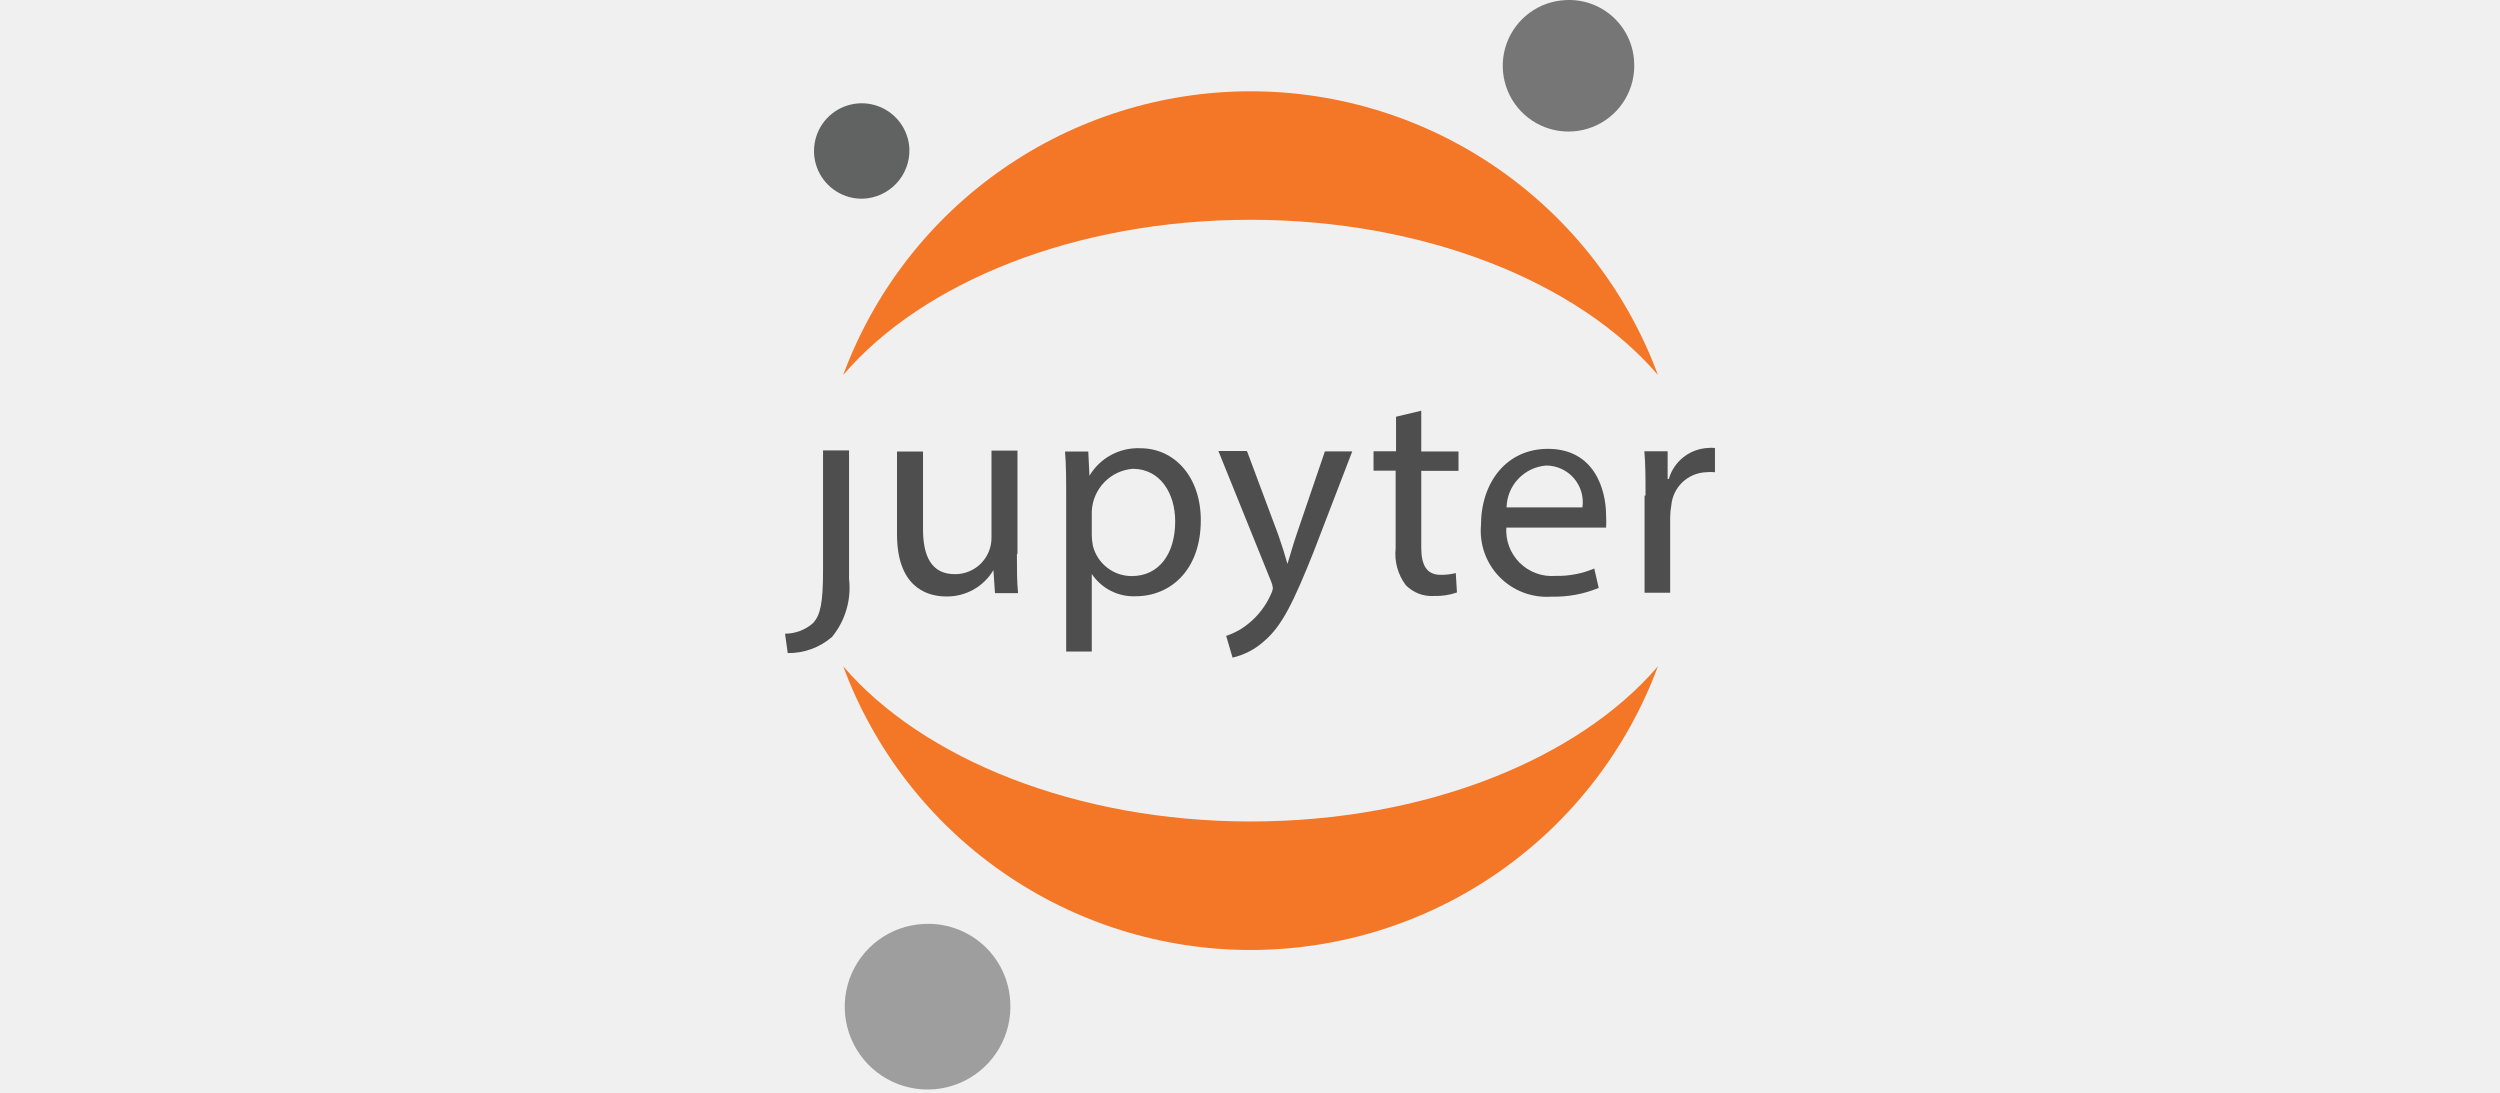
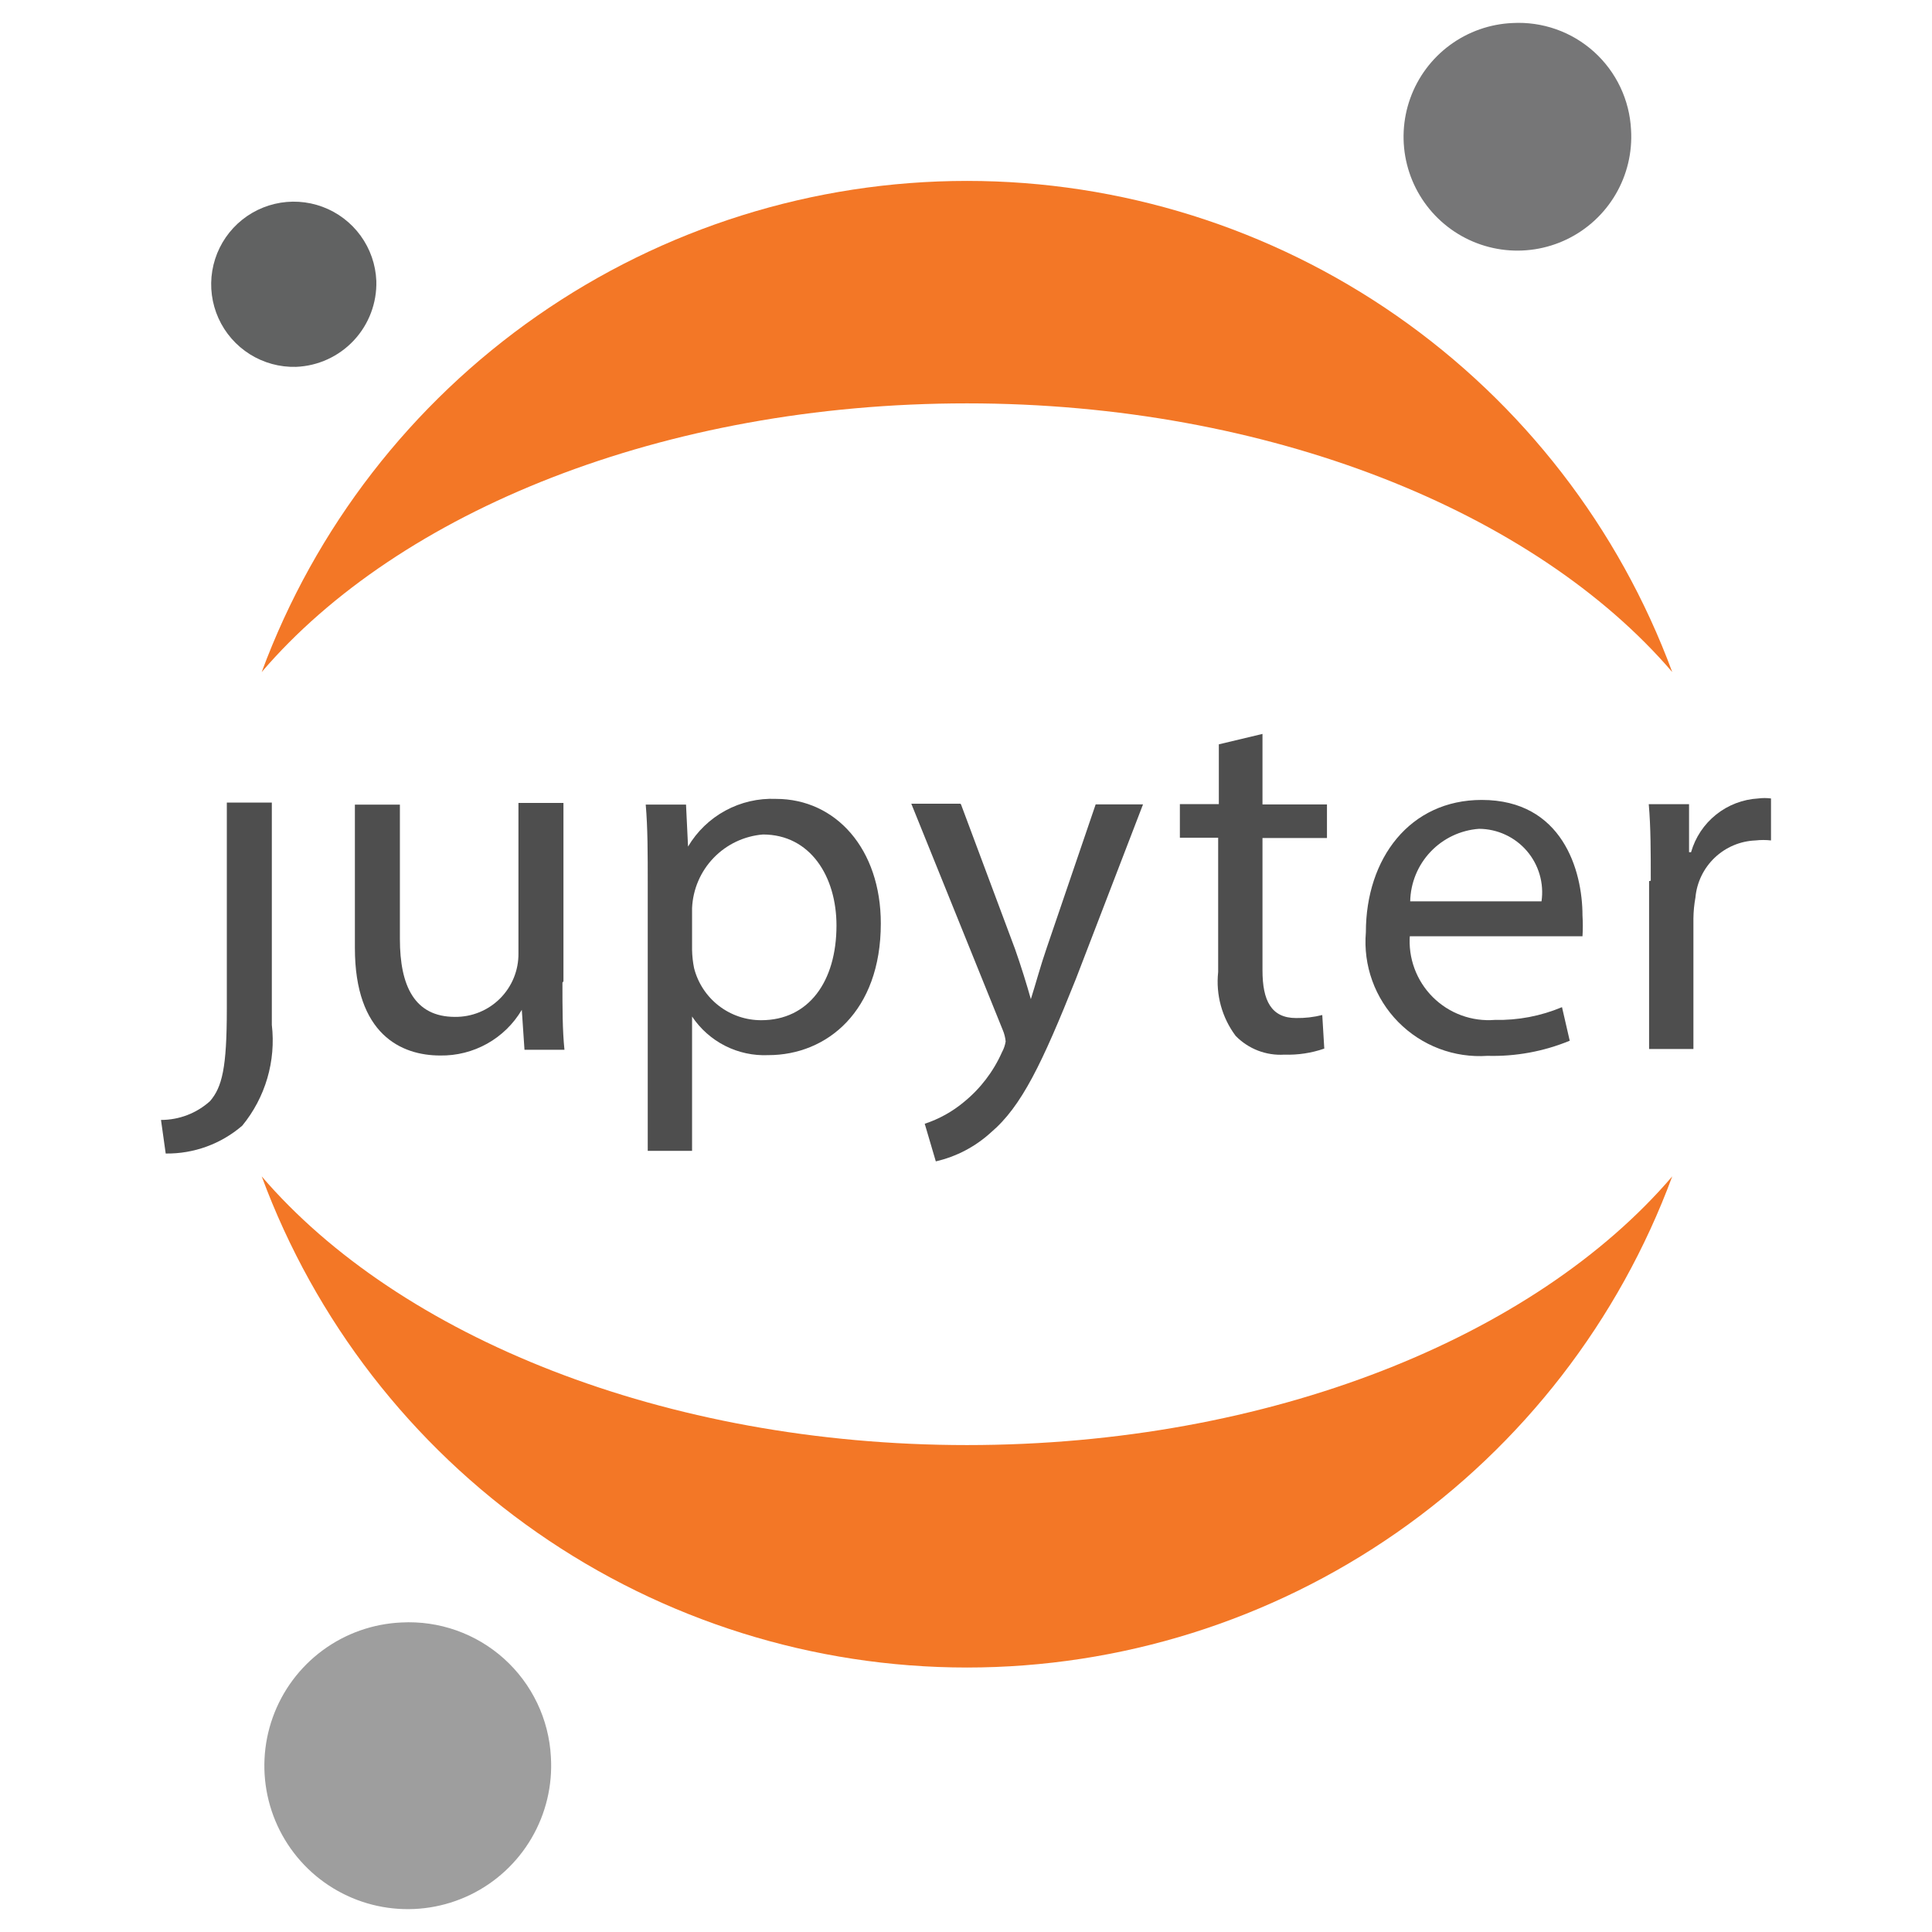
- <svg xmlns="http://www.w3.org/2000/svg" xmlns:ns1="http://vectornator.io" height="100%" stroke-miterlimit="10" style="fill-rule:nonzero;clip-rule:evenodd;stroke-linecap:round;stroke-linejoin:round;" version="1.1" viewBox="0 0 515 225" width="100%" xml:space="preserve">
+ <svg xmlns="http://www.w3.org/2000/svg" xmlns:ns1="http://vectornator.io" height="100%" stroke-miterlimit="10" style="fill-rule:nonzero;clip-rule:evenodd;stroke-linecap:round;stroke-linejoin:round;" version="1.1" viewBox="0 0 600 600" width="100%" xml:space="preserve">
  <defs />
-   <clipPath id="ArtboardFrame">
-     <rect height="225" width="515" x="0" y="0" />
-   </clipPath>
-   <g clip-path="url(#ArtboardFrame)" id="Canvas" ns1:layerName="Canvas">
+   <path d="M0 0L600 0L600 600L0 600L0 0Z" fill="#ffffff" fill-rule="nonzero" opacity="1" stroke="none" />
+   <g id="Canvas" ns1:layerName="Canvas">
    <g opacity="1" ns1:layerName="Group">
      <g opacity="1" ns1:layerName="g">
-         <path d="M169.548 117.352C169.548 124.345 168.988 126.623 167.55 128.301C165.949 129.743 163.87 130.54 161.716 130.539L162.275 134.535C165.615 134.58 168.857 133.4 171.386 131.218C172.747 129.558 173.76 127.642 174.364 125.582C174.968 123.522 175.151 121.362 174.903 119.23L174.903 92.776L169.548 92.776L169.548 117.192L169.548 117.352Z" fill="#4e4e4e" fill-rule="nonzero" opacity="1" stroke="none" ns1:layerName="path" />
-         <path d="M209.482 114.2C209.482 117.197 209.482 119.874 209.721 122.192L204.966 122.192L204.647 117.437C203.652 119.119 202.229 120.508 200.524 121.463C198.818 122.418 196.89 122.904 194.936 122.871C190.301 122.871 184.786 120.354 184.786 110.084L184.786 93.021L190.141 93.021L190.141 109.005C190.141 114.56 191.859 118.276 196.694 118.276C197.689 118.287 198.676 118.099 199.597 117.723C200.518 117.347 201.355 116.791 202.059 116.088C202.762 115.384 203.318 114.547 203.694 113.626C204.07 112.705 204.258 111.718 204.247 110.724L204.247 92.821L209.602 92.821L209.602 114.04L209.482 114.2Z" fill="#4e4e4e" fill-rule="nonzero" opacity="1" stroke="none" ns1:layerName="path" />
-         <path d="M219.632 102.528C219.632 98.811 219.632 95.774 219.392 93.017L224.187 93.017L224.427 98.012C225.495 96.207 227.033 94.727 228.877 93.727C230.721 92.728 232.801 92.248 234.896 92.338C242.009 92.338 247.364 98.292 247.364 107.163C247.364 117.633 240.93 122.827 233.977 122.827C232.198 122.907 230.428 122.526 228.839 121.721C227.249 120.916 225.895 119.714 224.906 118.232L224.906 118.232L224.906 134.216L219.632 134.216L219.632 102.648L219.632 102.528ZM224.906 110.32C224.921 111.045 225.001 111.767 225.146 112.478C225.599 114.252 226.632 115.825 228.079 116.946C229.527 118.068 231.307 118.675 233.138 118.672C238.773 118.672 242.089 114.076 242.089 107.403C242.089 101.569 238.972 96.574 233.338 96.574C231.108 96.756 229.022 97.746 227.469 99.357C225.917 100.968 225.006 103.09 224.906 105.325L224.906 110.32Z" fill="#4e4e4e" fill-rule="nonzero" opacity="1" stroke="none" ns1:layerName="path" />
-         <path d="M256.905 92.99L263.338 110.213C264.018 112.131 264.737 114.449 265.216 116.167C265.776 114.409 266.375 112.171 267.094 110.093L272.929 92.99L278.563 92.99L270.571 113.769C266.575 123.759 264.137 128.914 260.461 132.031C258.609 133.723 256.352 134.906 253.908 135.468L252.589 130.992C254.298 130.431 255.885 129.549 257.264 128.395C259.214 126.806 260.761 124.78 261.78 122.481C261.998 122.083 262.146 121.65 262.219 121.202C262.174 120.72 262.052 120.248 261.86 119.803L250.99 92.91L256.825 92.91L256.905 92.99Z" fill="#4e4e4e" fill-rule="nonzero" opacity="1" stroke="none" ns1:layerName="path" />
-         <path d="M292.778 84.607L292.778 92.999L300.451 92.999L300.451 96.995L292.778 96.995L292.778 112.739C292.778 116.336 293.817 118.414 296.774 118.414C297.824 118.431 298.872 118.31 299.891 118.054L300.131 122.05C298.603 122.579 296.991 122.823 295.376 122.769C294.306 122.836 293.234 122.671 292.234 122.285C291.233 121.898 290.329 121.3 289.581 120.531C287.954 118.354 287.211 115.641 287.503 112.939L287.503 96.955L282.948 96.955L282.948 92.959L287.583 92.959L287.583 85.846L292.778 84.607Z" fill="#4e4e4e" fill-rule="nonzero" opacity="1" stroke="none" ns1:layerName="path" />
-         <path d="M310.314 108.526C310.206 109.881 310.393 111.244 310.863 112.52C311.332 113.795 312.073 114.954 313.035 115.915C313.996 116.877 315.155 117.618 316.431 118.088C317.706 118.557 319.069 118.744 320.424 118.636C323.165 118.697 325.889 118.18 328.416 117.117L329.335 121.113C326.234 122.391 322.898 123.004 319.545 122.912C317.59 123.045 315.63 122.755 313.798 122.06C311.965 121.365 310.306 120.282 308.931 118.885C307.557 117.488 306.502 115.81 305.837 113.967C305.172 112.124 304.914 110.159 305.079 108.206C305.079 99.415 310.314 92.462 318.866 92.462C328.456 92.462 330.854 100.854 330.854 106.208C330.905 107.033 330.905 107.861 330.854 108.686L310.194 108.686L310.314 108.526ZM325.979 104.53C326.133 103.462 326.056 102.373 325.754 101.336C325.452 100.3 324.931 99.341 324.227 98.523C323.522 97.705 322.651 97.047 321.671 96.595C320.691 96.142 319.625 95.904 318.546 95.898C316.351 96.057 314.293 97.031 312.778 98.627C311.263 100.224 310.398 102.329 310.354 104.53L325.979 104.53Z" fill="#4e4e4e" fill-rule="nonzero" opacity="1" stroke="none" ns1:layerName="path" />
-         <path d="M338.979 102.077C338.979 98.641 338.979 95.683 338.739 92.966L343.534 92.966L343.534 98.68L343.774 98.68C344.277 96.917 345.317 95.354 346.749 94.208C348.181 93.062 349.935 92.391 351.766 92.287C352.27 92.221 352.78 92.221 353.284 92.287L353.284 97.282C352.674 97.211 352.057 97.211 351.446 97.282C349.632 97.352 347.906 98.08 346.589 99.331C345.273 100.581 344.457 102.267 344.293 104.075C344.144 104.893 344.064 105.722 344.053 106.553L344.053 122.097L338.779 122.097L338.779 102.117L338.979 102.077Z" fill="#4e4e4e" fill-rule="nonzero" opacity="1" stroke="none" ns1:layerName="path" />
+         <path d="M70.442 313.39C70.442 331.642 68.982 337.587 65.227 341.968C61.049 345.731 55.623 347.812 50 347.808L51.46 358.238C60.178 358.356 68.638 355.276 75.24 349.582C78.792 345.249 81.436 340.247 83.013 334.871C84.59 329.495 85.068 323.857 84.418 318.292L84.418 249.247L70.442 249.247L70.442 312.973L70.442 313.39Z" fill="#4e4e4e" fill-rule="nonzero" opacity="1" stroke="none" ns1:layerName="path" />
+         <path d="M174.671 305.164C174.671 312.986 174.671 319.974 175.296 326.023L162.885 326.023L162.051 313.612C159.455 318.003 155.742 321.629 151.291 324.12C146.839 326.612 141.807 327.88 136.706 327.796C124.608 327.796 110.215 321.226 110.215 294.421L110.215 249.886L124.191 249.886L124.191 291.605C124.191 306.102 128.676 315.802 141.296 315.802C143.892 315.83 146.468 315.339 148.872 314.358C151.276 313.378 153.46 311.927 155.296 310.091C157.132 308.255 158.583 306.07 159.564 303.666C160.545 301.262 161.036 298.686 161.008 296.09L161.008 249.365L174.984 249.365L174.984 304.747L174.671 305.164Z" fill="#4e4e4e" fill-rule="nonzero" opacity="1" stroke="none" ns1:layerName="path" />
+         <path d="M201.162 274.698C201.162 264.999 201.162 257.072 200.536 249.876L213.052 249.876L213.678 262.913C216.466 258.203 220.481 254.337 225.293 251.729C230.105 249.121 235.535 247.868 241.004 248.103C259.569 248.103 273.545 263.643 273.545 286.797C273.545 314.123 256.753 327.682 238.605 327.682C233.96 327.889 229.34 326.894 225.193 324.793C221.045 322.691 217.51 319.555 214.929 315.687L214.929 315.687L214.929 357.406L201.162 357.406L201.162 275.011L201.162 274.698ZM214.929 295.036C214.967 296.929 215.177 298.814 215.555 300.669C216.739 305.3 219.432 309.404 223.21 312.332C226.988 315.26 231.635 316.844 236.415 316.835C251.121 316.835 259.777 304.84 259.777 287.423C259.777 272.195 251.642 259.158 236.936 259.158C231.117 259.635 225.671 262.218 221.619 266.423C217.568 270.627 215.189 276.166 214.929 281.999L214.929 295.036Z" fill="#4e4e4e" fill-rule="nonzero" opacity="1" stroke="none" ns1:layerName="path" />
+         <path d="M298.446 249.805L315.238 294.757C317.011 299.763 318.888 305.813 320.14 310.297C321.6 305.708 323.164 299.868 325.042 294.444L340.269 249.805L354.975 249.805L334.116 304.04C323.686 330.114 317.324 343.568 307.728 351.704C302.895 356.118 297.003 359.208 290.624 360.673L287.182 348.992C291.642 347.526 295.784 345.226 299.385 342.212C304.473 338.066 308.511 332.777 311.17 326.776C311.739 325.737 312.127 324.608 312.317 323.439C312.199 322.18 311.882 320.948 311.379 319.788L283.01 249.596L298.237 249.596L298.446 249.805Z" fill="#4e4e4e" fill-rule="nonzero" opacity="1" stroke="none" ns1:layerName="path" />
+         <path d="M392.077 227.925L392.077 249.828L412.102 249.828L412.102 260.258L392.077 260.258L392.077 301.351C392.077 310.738 394.789 316.161 402.507 316.161C405.248 316.206 407.983 315.89 410.642 315.222L411.268 325.652C407.281 327.033 403.074 327.67 398.857 327.53C396.064 327.704 393.266 327.273 390.656 326.265C388.045 325.256 385.684 323.695 383.733 321.689C379.485 316.007 377.547 308.926 378.31 301.872L378.31 260.153L366.42 260.153L366.42 249.723L378.519 249.723L378.519 231.159L392.077 227.925Z" fill="#4e4e4e" fill-rule="nonzero" opacity="1" stroke="none" ns1:layerName="path" />
+         <path d="M437.847 290.354C437.564 293.891 438.052 297.448 439.278 300.778C440.504 304.108 442.438 307.132 444.948 309.641C447.457 312.15 450.481 314.084 453.811 315.31C457.141 316.536 460.697 317.024 464.234 316.741C471.389 316.901 478.496 315.551 485.094 312.778L487.493 323.208C479.397 326.543 470.692 328.142 461.94 327.901C456.837 328.25 451.72 327.492 446.938 325.678C442.157 323.864 437.824 321.037 434.238 317.391C430.651 313.745 427.896 309.366 426.16 304.556C424.425 299.745 423.751 294.616 424.184 289.52C424.184 266.574 437.847 248.426 460.167 248.426C485.198 248.426 491.456 270.329 491.456 284.305C491.59 286.458 491.59 288.618 491.456 290.771L437.534 290.771L437.847 290.354ZM478.732 279.924C479.134 277.136 478.934 274.294 478.145 271.589C477.357 268.884 475.997 266.38 474.159 264.245C472.32 262.11 470.046 260.394 467.488 259.213C464.931 258.031 462.149 257.412 459.332 257.396C453.602 257.811 448.233 260.351 444.278 264.518C440.322 268.686 438.066 274.18 437.951 279.924L478.732 279.924Z" fill="#4e4e4e" fill-rule="nonzero" opacity="1" stroke="none" ns1:layerName="path" />
+         <path d="M512.661 273.522C512.661 264.553 512.661 256.835 512.036 249.743L524.551 249.743L524.551 264.657L525.177 264.657C526.491 260.054 529.205 255.974 532.943 252.984C536.681 249.993 541.257 248.241 546.037 247.97C547.352 247.797 548.685 247.797 550 247.97L550 261.007C548.406 260.822 546.796 260.822 545.202 261.007C540.468 261.19 535.962 263.091 532.526 266.354C529.091 269.617 526.96 274.018 526.533 278.737C526.143 280.871 525.934 283.035 525.907 285.204L525.907 325.776L512.14 325.776L512.14 273.627L512.661 273.522Z" fill="#4e4e4e" fill-rule="nonzero" opacity="1" stroke="none" ns1:layerName="path" />
      </g>
      <g opacity="1" ns1:layerName="g">
-         <path d="M336.632 12.728C336.796 15.412 336.157 18.085 334.797 20.405C333.437 22.725 331.417 24.588 328.994 25.756C326.571 26.924 323.856 27.345 321.193 26.964C318.531 26.584 316.042 25.419 314.044 23.619C312.045 21.819 310.628 19.465 309.973 16.856C309.317 14.248 309.453 11.503 310.362 8.972C311.272 6.441 312.915 4.238 315.081 2.644C317.247 1.05 319.839 0.136 322.526 0.02C324.288-0.077 326.051 0.176 327.715 0.763C329.379 1.35 330.91 2.26 332.221 3.441C333.532 4.622 334.597 6.05 335.354 7.644C336.111 9.238 336.545 10.965 336.632 12.728L336.632 12.728Z" fill="#767677" fill-rule="nonzero" opacity="1" stroke="none" ns1:layerName="path" />
-         <path d="M257.616 169.224C221.652 169.224 190.043 156.317 173.699 137.256C180.041 154.404 191.483 169.197 206.486 179.645C221.489 190.093 239.334 195.694 257.616 195.694C275.899 195.694 293.742 190.093 308.746 179.645C323.749 169.197 335.191 154.404 341.533 137.256C325.229 156.317 293.74 169.224 257.616 169.224Z" fill="#f37726" fill-rule="nonzero" opacity="1" stroke="none" ns1:layerName="path" />
-         <path d="M257.616 45.276C293.58 45.276 325.189 58.183 341.533 77.244C335.191 60.096 323.749 45.303 308.746 34.855C293.742 24.407 275.899 18.806 257.616 18.806C239.334 18.806 221.489 24.407 206.486 34.855C191.483 45.303 180.041 60.096 173.699 77.244C190.043 58.143 221.492 45.276 257.616 45.276Z" fill="#f37726" fill-rule="nonzero" opacity="1" stroke="none" ns1:layerName="path" />
-         <path d="M208.107 206.318C208.318 209.699 207.517 213.067 205.808 215.992C204.098 218.917 201.556 221.266 198.506 222.741C195.456 224.216 192.036 224.75 188.681 224.274C185.327 223.799 182.19 222.335 179.67 220.07C177.151 217.805 175.362 214.842 174.533 211.557C173.704 208.272 173.871 204.814 175.014 201.625C176.157 198.435 178.223 195.658 180.95 193.648C183.676 191.637 186.94 190.483 190.325 190.334C192.542 190.215 194.761 190.535 196.855 191.274C198.948 192.013 200.876 193.157 202.527 194.642C204.179 196.126 205.521 197.921 206.479 199.925C207.436 201.928 207.989 204.101 208.107 206.318L208.107 206.318Z" fill="#9e9e9e" fill-rule="nonzero" opacity="1" stroke="none" ns1:layerName="path" />
-         <path d="M177.787 40.932C175.849 40.985 173.938 40.465 172.296 39.435C170.653 38.406 169.351 36.914 168.554 35.147C167.757 33.379 167.501 31.416 167.817 29.503C168.132 27.591 169.007 25.814 170.33 24.397C171.653 22.98 173.365 21.986 175.252 21.539C177.138 21.093 179.115 21.214 180.932 21.888C182.75 22.562 184.328 23.758 185.468 25.326C186.607 26.895 187.258 28.765 187.337 30.702C187.413 33.321 186.453 35.864 184.665 37.78C182.876 39.695 180.405 40.828 177.787 40.932Z" fill="#616262" fill-rule="nonzero" opacity="1" stroke="none" ns1:layerName="path" />
+         <path d="M506.537 40.317C506.965 47.324 505.298 54.3 501.748 60.356C498.197 66.412 492.925 71.274 486.602 74.323C480.279 77.371 473.191 78.469 466.242 77.476C459.293 76.482 452.796 73.443 447.581 68.744C442.365 64.046 438.666 57.901 436.955 51.093C435.244 44.285 435.598 37.121 437.973 30.515C440.347 23.909 444.634 18.159 450.288 13.998C455.942 9.838 462.706 7.454 469.72 7.151C474.318 6.898 478.921 7.556 483.263 9.088C487.606 10.62 491.603 12.996 495.025 16.078C498.446 19.16 501.225 22.889 503.201 27.049C505.176 31.208 506.31 35.718 506.537 40.317L506.537 40.317Z" fill="#767677" fill-rule="nonzero" opacity="1" stroke="none" ns1:layerName="path" />
+         <path d="M300.302 448.779C206.435 448.779 123.936 415.091 81.278 365.341C97.829 410.097 127.694 448.708 166.853 475.977C206.011 503.247 252.585 517.865 300.302 517.865C348.021 517.865 394.593 503.247 433.753 475.977C472.911 448.708 502.776 410.097 519.328 365.341C476.775 415.091 394.588 448.779 300.302 448.779Z" fill="#f37726" fill-rule="nonzero" opacity="1" stroke="none" ns1:layerName="path" />
+         <path d="M300.302 125.269C394.171 125.269 476.67 158.957 519.328 208.706C502.776 163.951 472.911 125.34 433.753 98.07C394.593 70.801 348.021 56.183 300.302 56.183C252.585 56.183 206.011 70.801 166.853 98.07C127.694 125.34 97.829 163.951 81.278 208.706C123.936 158.852 206.018 125.269 300.302 125.269Z" fill="#f37726" fill-rule="nonzero" opacity="1" stroke="none" ns1:layerName="path" />
+         <path d="M171.082 545.594C171.633 554.42 169.544 563.209 165.081 570.843C160.618 578.477 153.984 584.61 146.023 588.46C138.062 592.31 129.136 593.702 120.381 592.461C111.626 591.219 103.438 587.399 96.862 581.488C90.286 575.577 85.618 567.841 83.453 559.268C81.289 550.694 81.726 541.67 84.709 533.345C87.691 525.021 93.084 517.773 100.201 512.524C107.318 507.276 115.836 504.265 124.67 503.875C130.457 503.566 136.249 504.399 141.713 506.329C147.178 508.258 152.209 511.245 156.519 515.119C160.829 518.993 164.334 523.679 166.833 528.908C169.332 534.137 170.776 539.807 171.082 545.594L171.082 545.594Z" fill="#9e9e9e" fill-rule="nonzero" opacity="1" stroke="none" ns1:layerName="path" />
+         <path d="M91.946 113.931C86.888 114.071 81.902 112.712 77.614 110.025C73.326 107.339 69.929 103.444 67.849 98.832C65.769 94.219 65.099 89.095 65.923 84.103C66.748 79.11 69.03 74.473 72.483 70.775C75.936 67.076 80.406 64.481 85.329 63.316C90.253 62.151 95.412 62.468 100.156 64.227C104.9 65.985 109.019 69.108 111.993 73.201C114.968 77.294 116.666 82.175 116.873 87.231C117.071 94.067 114.564 100.705 109.897 105.704C105.23 110.703 98.779 113.659 91.946 113.931Z" fill="#616262" fill-rule="nonzero" opacity="1" stroke="none" ns1:layerName="path" />
      </g>
    </g>
  </g>
</svg>
